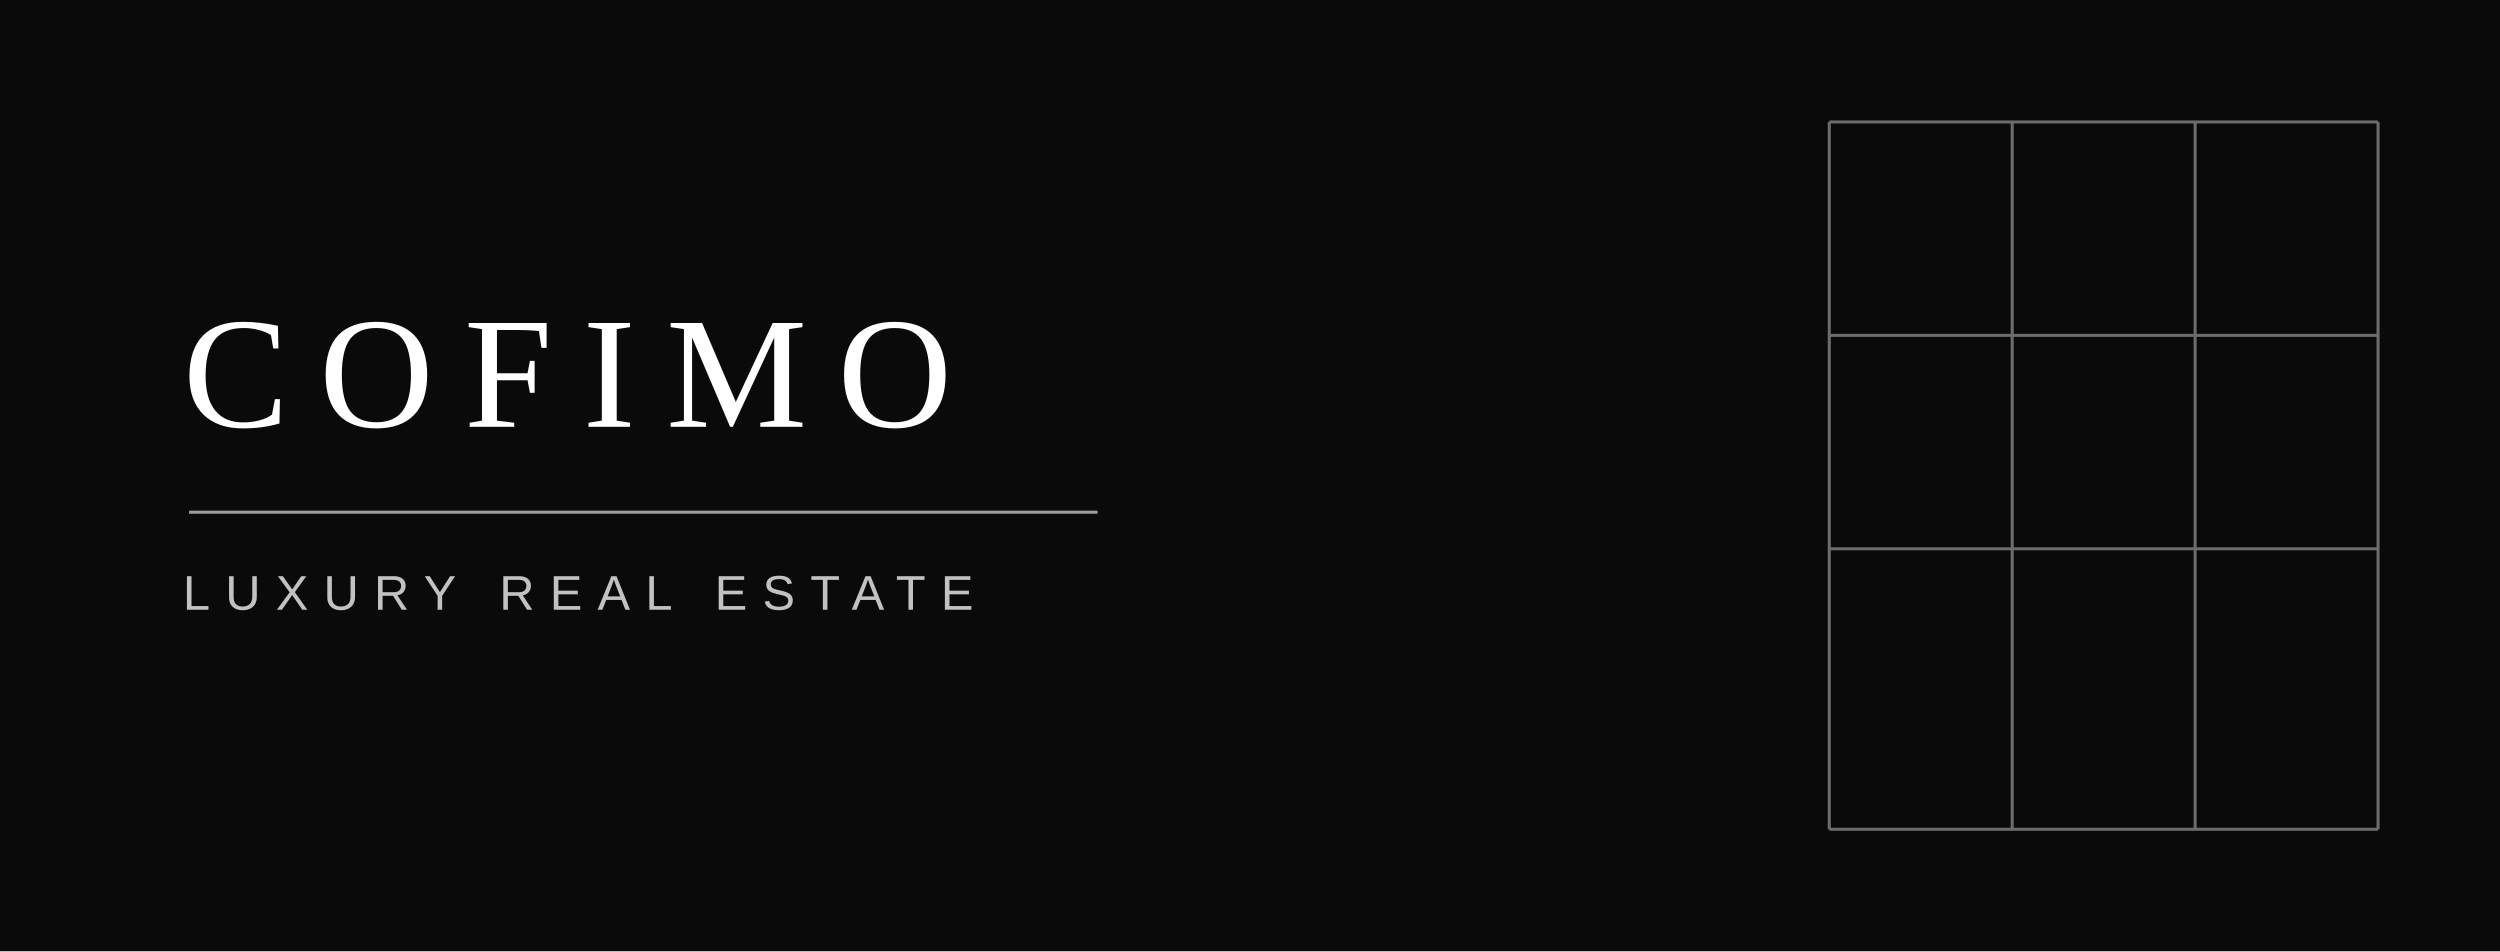
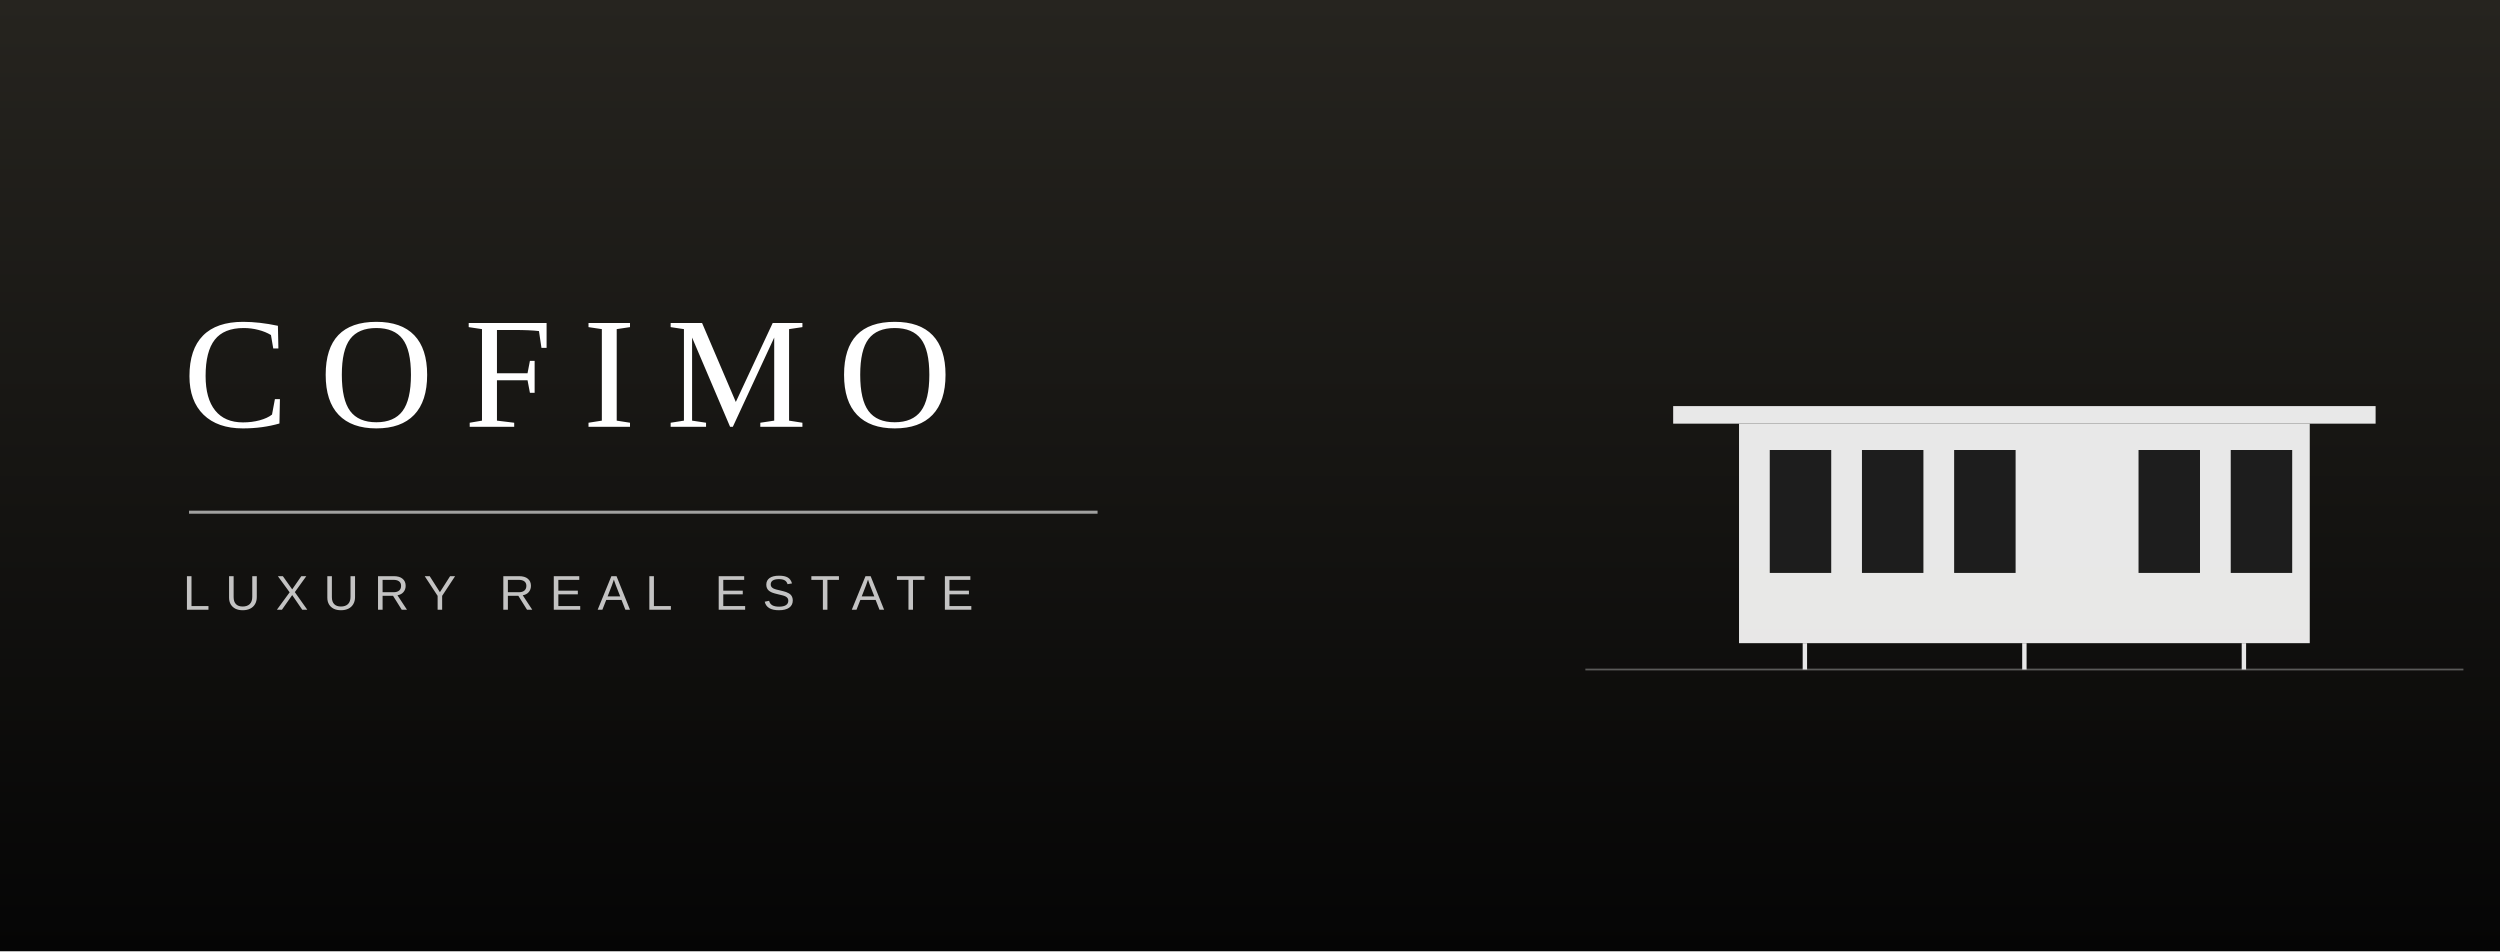
<svg xmlns="http://www.w3.org/2000/svg" width="820" height="312" viewBox="0 0 820 312">
-   <rect width="820" height="312" fill="#0A0A0A" />
-   <g stroke="#FFFFFF" stroke-width="1" opacity="0.4">
-     <line x1="600" y1="40" x2="780" y2="40" />
-     <line x1="600" y1="40" x2="600" y2="272" />
-     <line x1="780" y1="40" x2="780" y2="272" />
-     <line x1="600" y1="272" x2="780" y2="272" />
-     <line x1="660" y1="40" x2="660" y2="272" />
-     <line x1="720" y1="40" x2="720" y2="272" />
-     <line x1="600" y1="110" x2="780" y2="110" />
-     <line x1="600" y1="180" x2="780" y2="180" />
+   <defs>
+     <linearGradient id="sky" x1="0" y1="0" x2="0" y2="1">
+       <stop offset="0%" stop-color="#26241F" />
+       <stop offset="100%" stop-color="#050505" />
+     </linearGradient>
+   </defs>
+   <rect width="820" height="312" fill="url(#sky)" />
+   <g transform="translate(520,90) scale(0.72)" opacity="0.9">
+     <line x1="0" y1="180" x2="400" y2="180" stroke="#FFFFFF" stroke-width="0.8" opacity="0.35" />
+     <rect x="99" y="168" width="2" height="12" fill="#FFFFFF" />
+     <rect x="199" y="168" width="2" height="12" fill="#FFFFFF" />
+     <rect x="299" y="168" width="2" height="12" fill="#FFFFFF" />
+     <rect x="40" y="60" width="320" height="8" fill="#FFFFFF" />
+     <rect x="70" y="68" width="260" height="100" fill="#FFFFFF" />
+     <g fill="#050505" opacity="0.9">
+       <rect x="84" y="80" width="28" height="56" />
+       <rect x="126" y="80" width="28" height="56" />
+       <rect x="168" y="80" width="28" height="56" />
+       <rect x="252" y="80" width="28" height="56" />
+       <rect x="294" y="80" width="28" height="56" />
+     </g>
  </g>
  <text x="60" y="140" font-family="Georgia, 'Times New Roman', serif" font-size="52" letter-spacing="10" fill="#FFFFFF">COFIMO</text>
  <line x1="62" y1="168" x2="360" y2="168" stroke="#FFFFFF" stroke-width="1" opacity="0.6" />
  <text x="60" y="200" font-family="'Helvetica Neue', Arial, sans-serif" font-size="16" letter-spacing="5" fill="#FFFFFF" opacity="0.75">LUXURY REAL ESTATE</text>
</svg>
